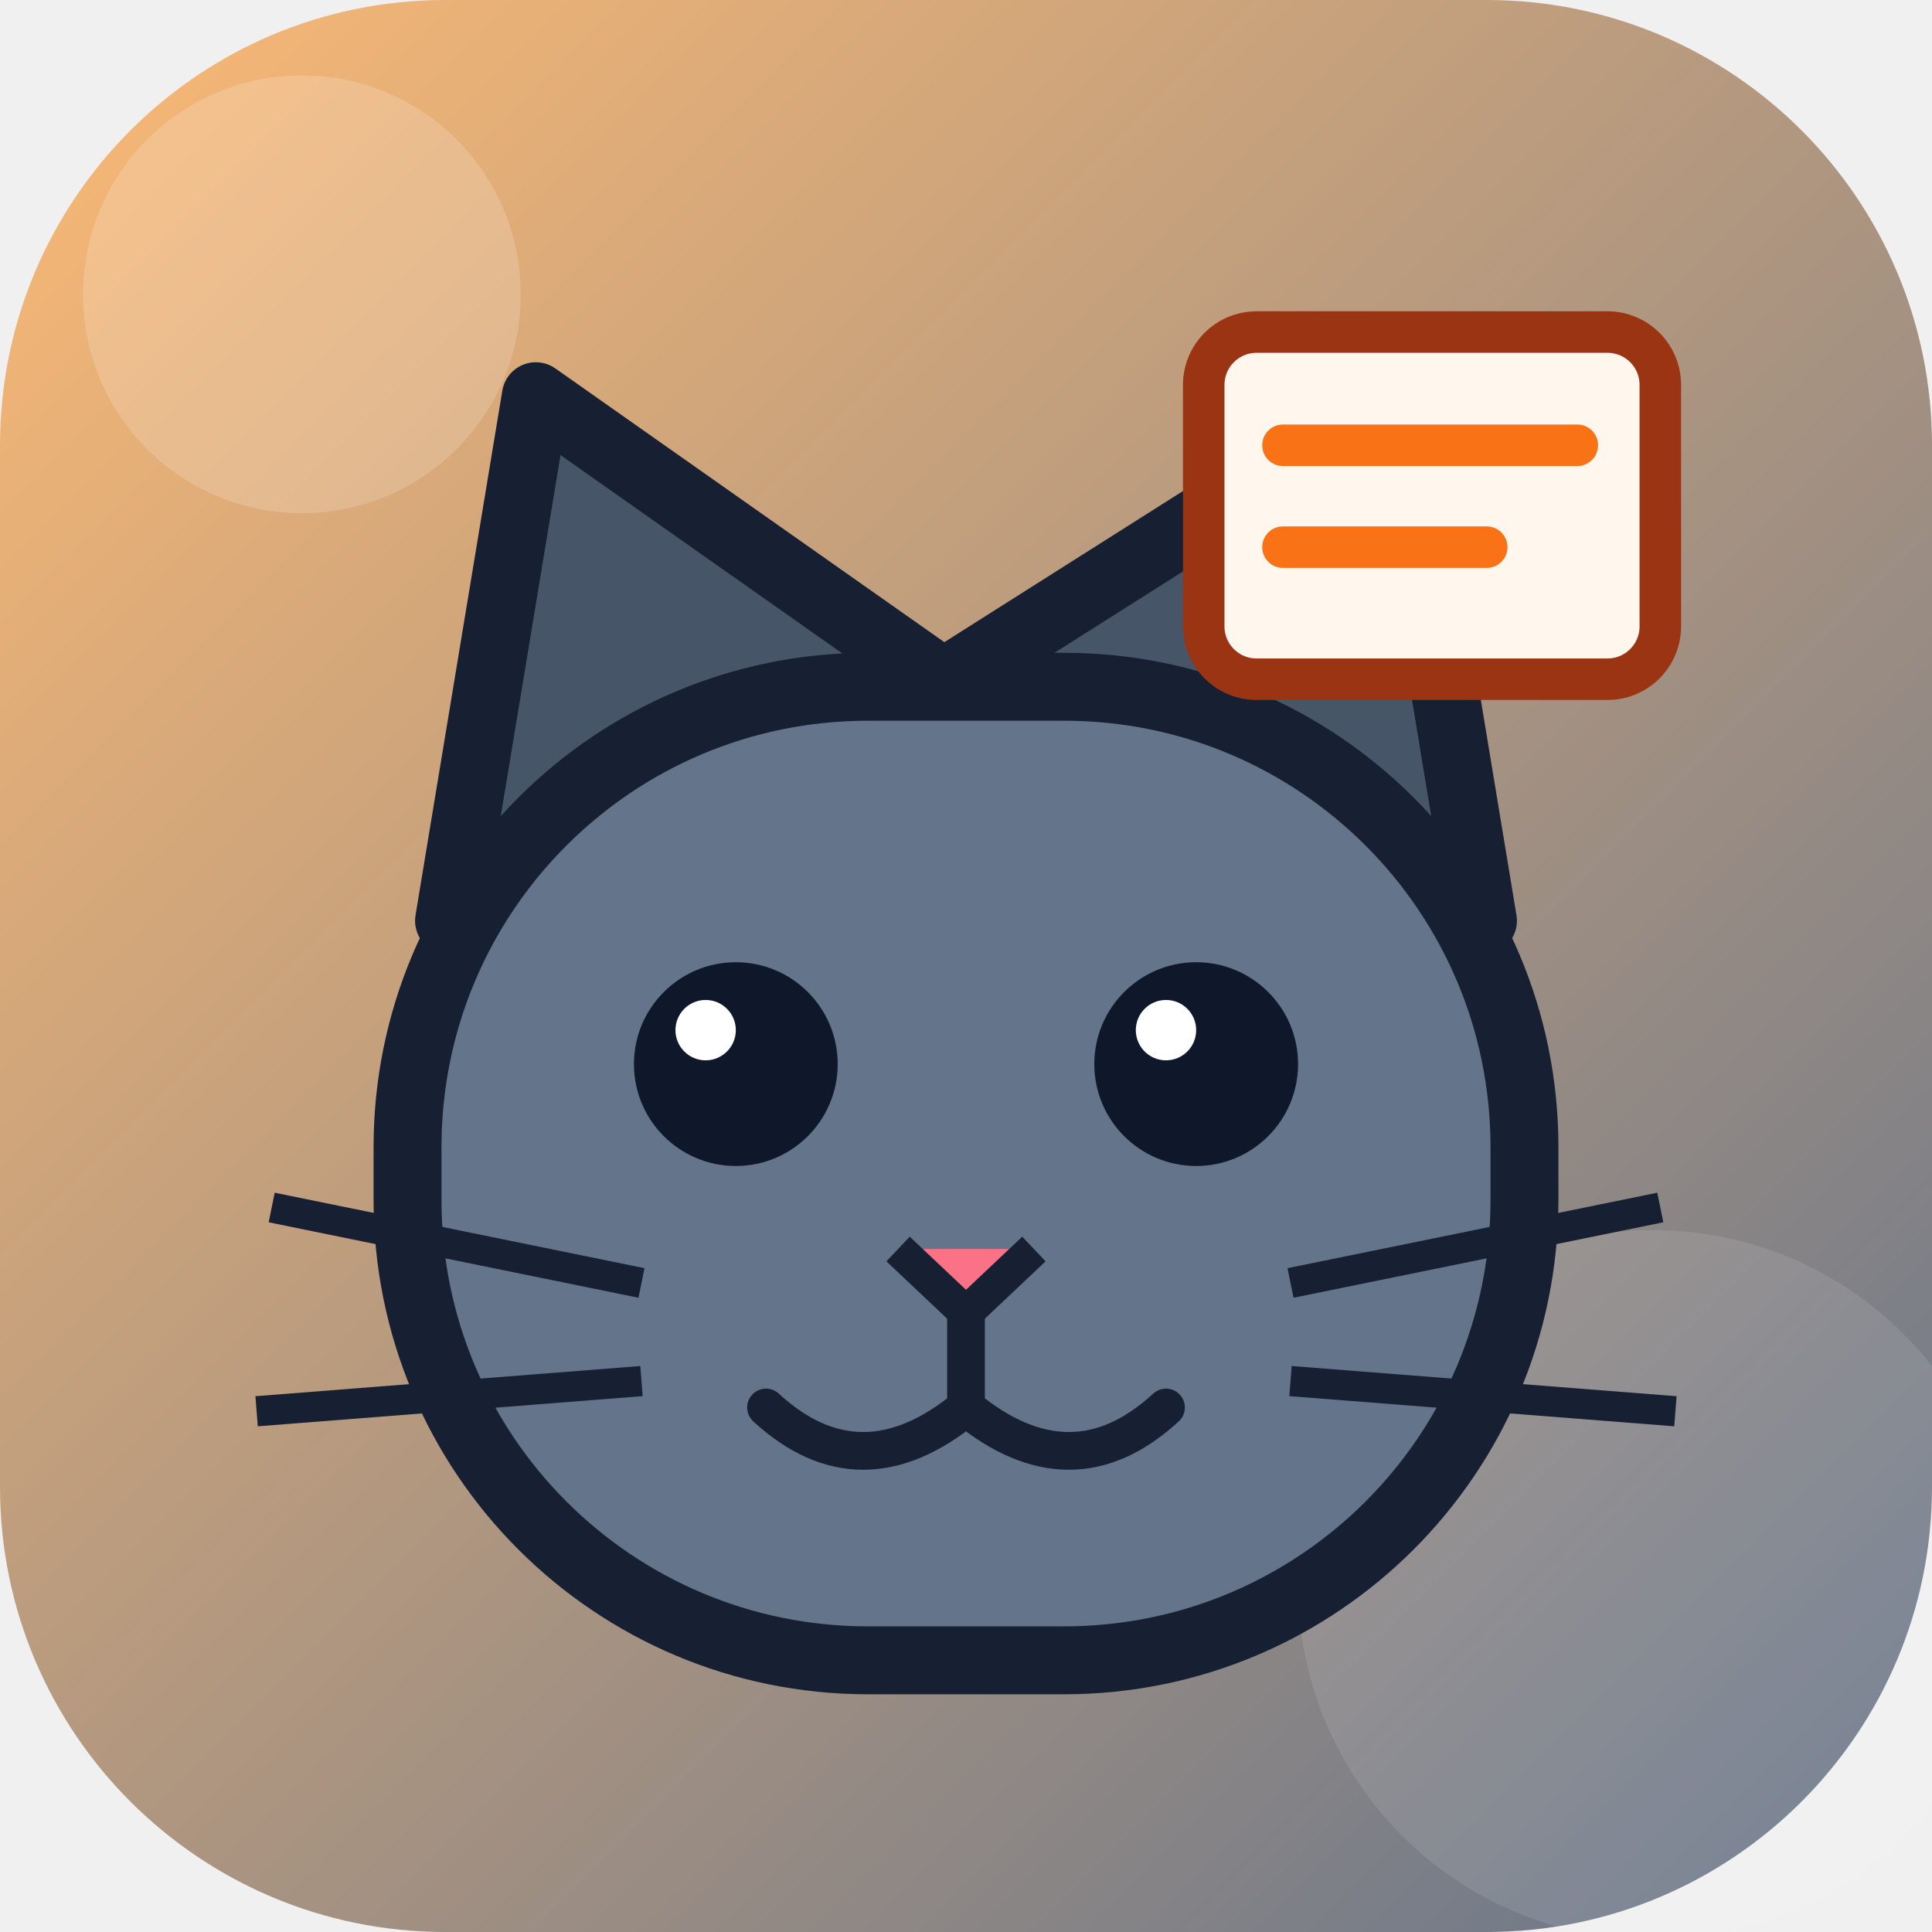
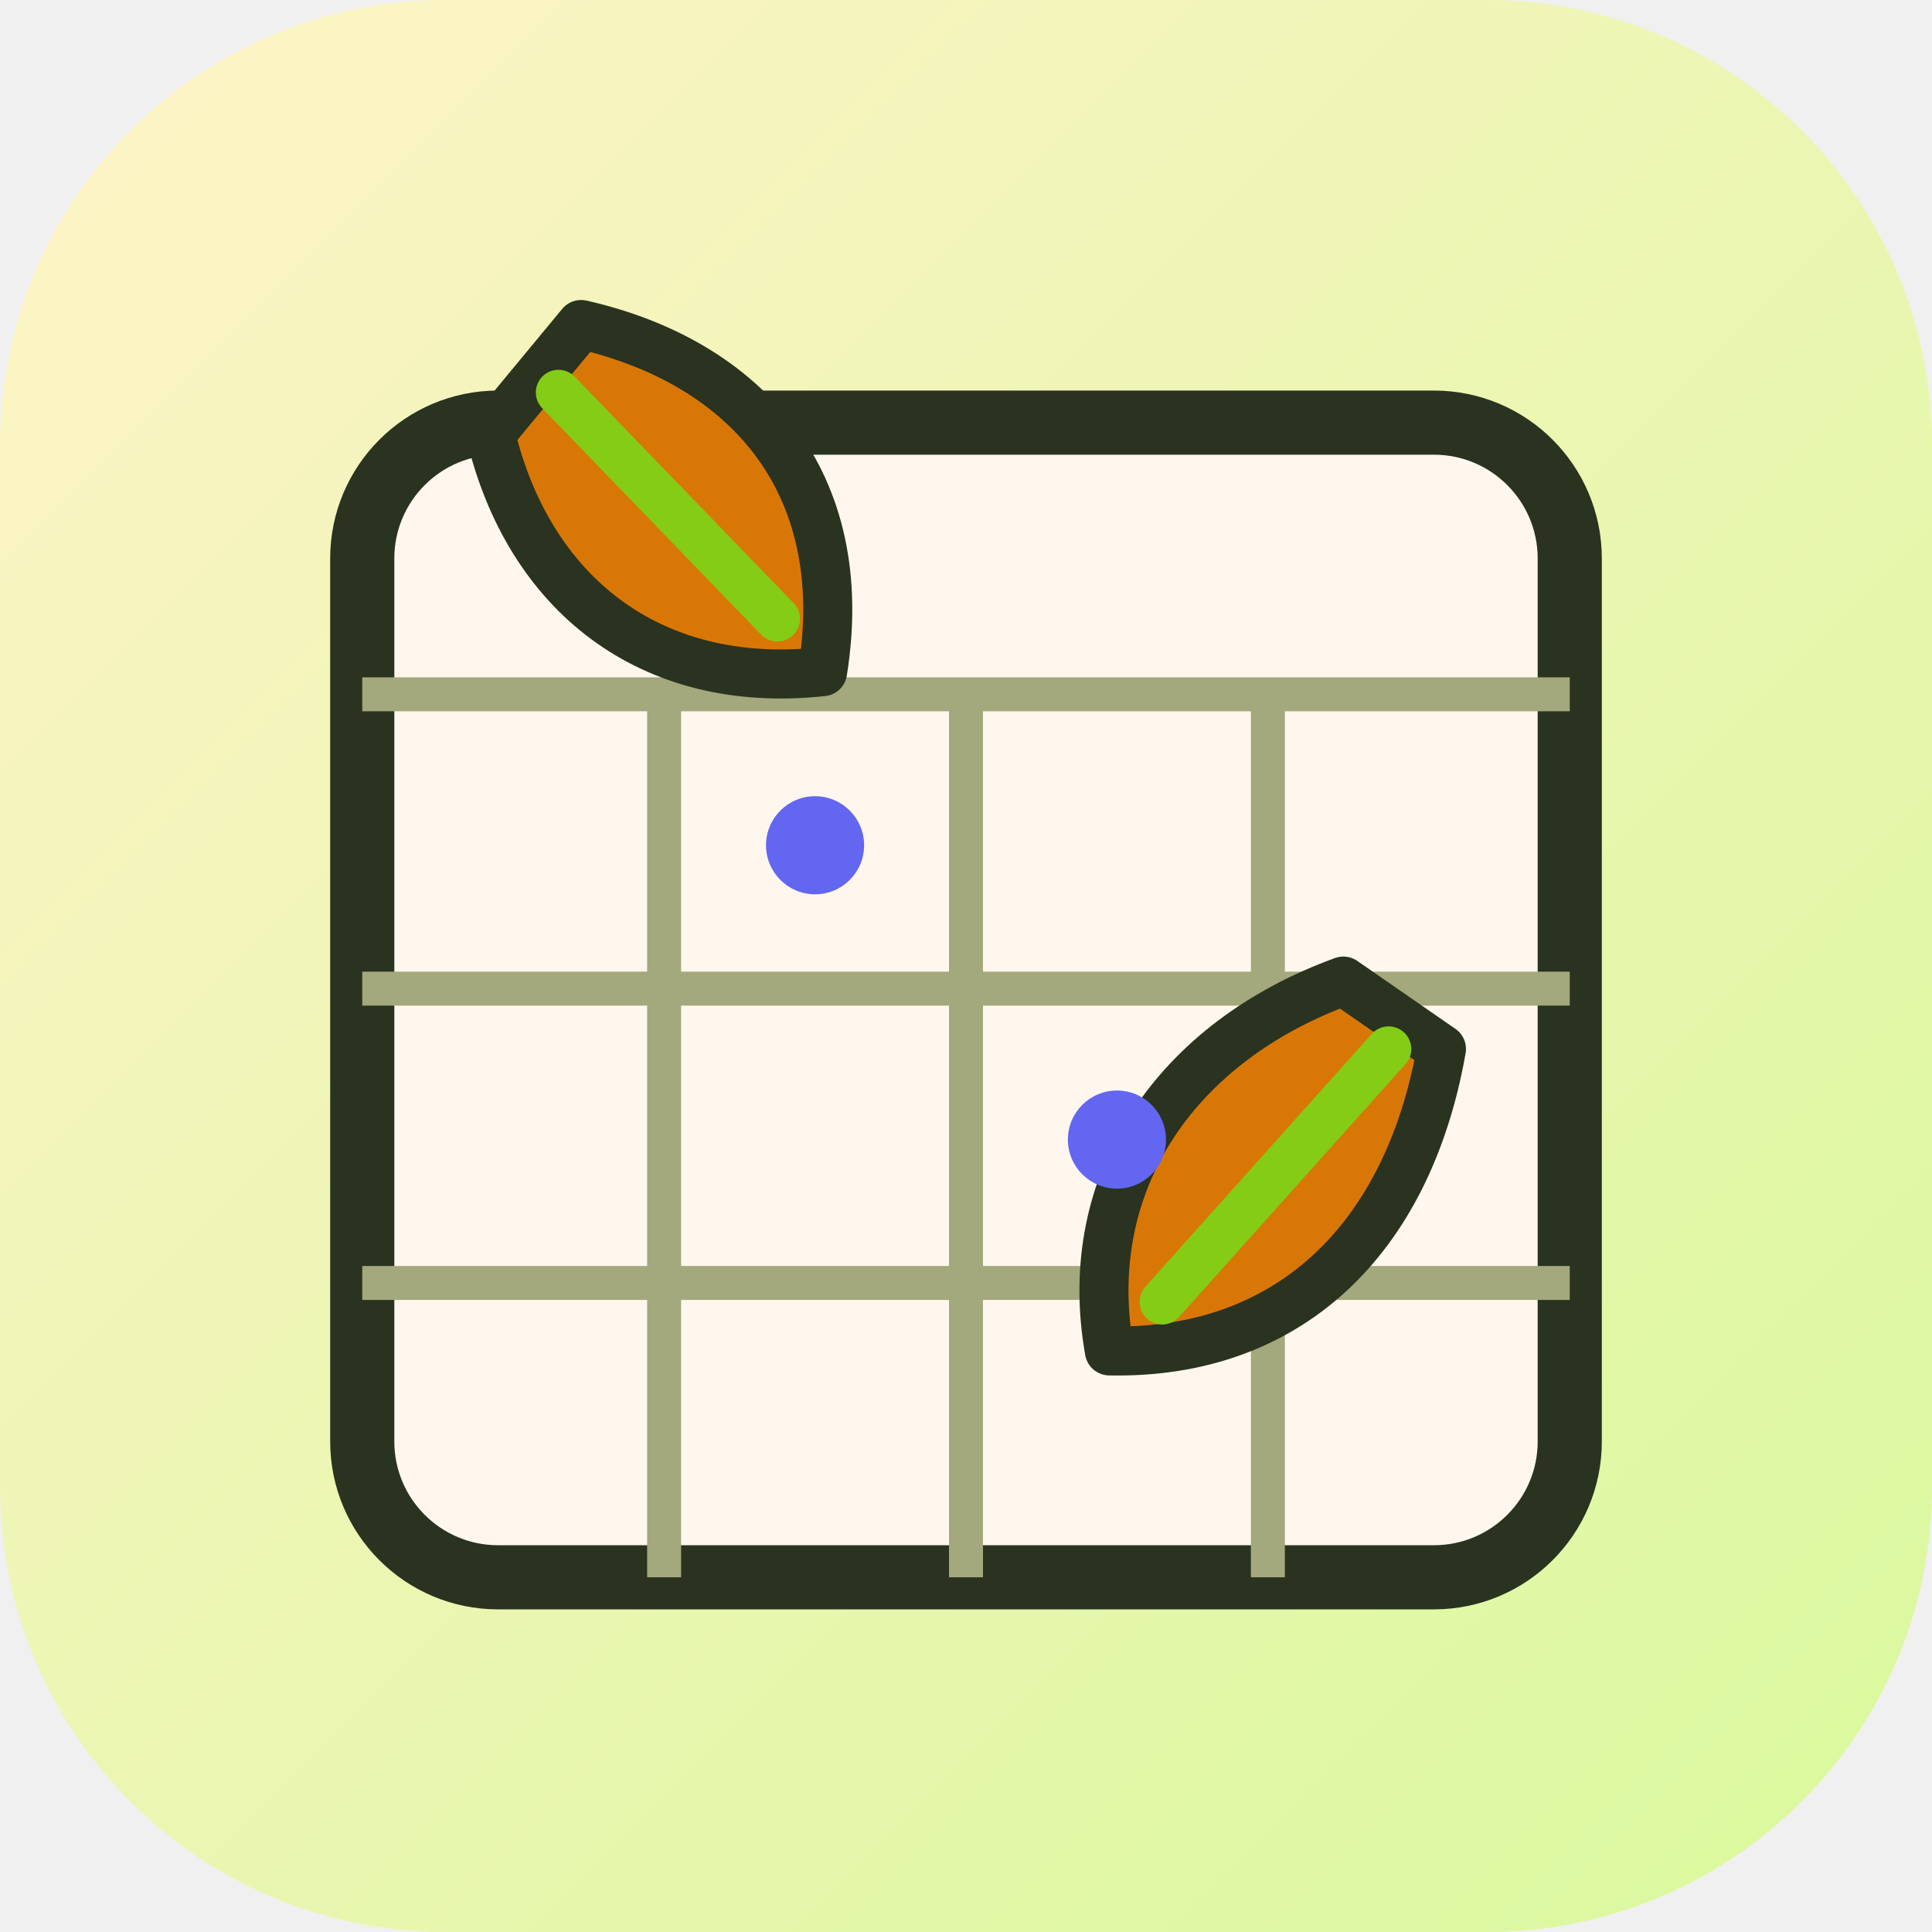
- <svg xmlns="http://www.w3.org/2000/svg" viewBox="0 0 512 512" role="img">
+ <svg xmlns="http://www.w3.org/2000/svg" viewBox="0 0 512 512">
  <defs>
-     <linearGradient id="bg-4" x1="0" y1="0" x2="1" y2="1">
-       <stop stop-color="#FDBA74" />
-       <stop offset="1" stop-color="#64748B" />
+     <linearGradient id="bg" x2="1" y2="1">
+       <stop stop-color="#FEF3C7" />
+       <stop offset="1" stop-color="#D9F99D" />
    </linearGradient>
  </defs>
-   <rect width="512" height="512" rx="118" fill="url(#bg-4)" />
-   <circle cx="80" cy="78" r="58" fill="#fff" opacity=".17" />
-   <circle cx="438" cy="420" r="94" fill="#fff" opacity=".1" />
-   <path d="M119 244 142 105l108 76 120-76 23 139z" fill="#475569" stroke="#172033" stroke-width="18" stroke-linejoin="round" />
-   <rect x="108" y="182" width="296" height="258" rx="122" fill="#64748B" stroke="#172033" stroke-width="18" />
-   <circle cx="195" cy="282" r="27" fill="#0F172A" />
-   <circle cx="317" cy="282" r="27" fill="#0F172A" />
-   <circle cx="187" cy="273" r="8" fill="#fff" />
-   <circle cx="309" cy="273" r="8" fill="#fff" />
-   <path d="m238 331 18 17 18-17" fill="#FB7185" stroke="#172033" stroke-width="9" stroke-linejoin="round" />
-   <path d="M256 348v25m0 0q-28 23-53 0m53 0q28 23 53 0" fill="none" stroke="#172033" stroke-width="10" stroke-linecap="round" />
-   <g stroke="#172033" stroke-width="8">
-     <path d="M170 340 72 320M170 366 68 374M342 340l98-20M342 366l102 8" />
-   </g>
-   <rect x="319" y="88" width="121" height="92" rx="14" fill="#FFF7ED" stroke="#9A3412" stroke-width="11" />
-   <path d="M340 118h78M340 145h54" stroke="#F97316" stroke-width="11" stroke-linecap="round" />
+   <rect width="512" height="512" rx="118" fill="url(#bg)" />
+   <rect x="96" y="112" width="320" height="306" rx="36" fill="#FFF7ED" stroke="#29331F" stroke-width="17" />
+   <path d="M96 184h320M176 184v234M256 184v234M336 184v234M96 262h320M96 340h320" stroke="#A3A87D" stroke-width="9" />
+   <path d="M154 86c44 10 72 42 64 92-46 5-78-21-88-63zM382 278c-9 51-41 81-88 80-8-45 18-82 62-98z" fill="#D97706" stroke="#29331F" stroke-width="13" stroke-linejoin="round" />
+   <path d="m148 104 58 60M368 278l-60 67" stroke="#84CC16" stroke-width="12" stroke-linecap="round" />
+   <circle cx="216" cy="224" r="13" fill="#6366F1" />
+   <circle cx="296" cy="302" r="13" fill="#6366F1" />
</svg>
